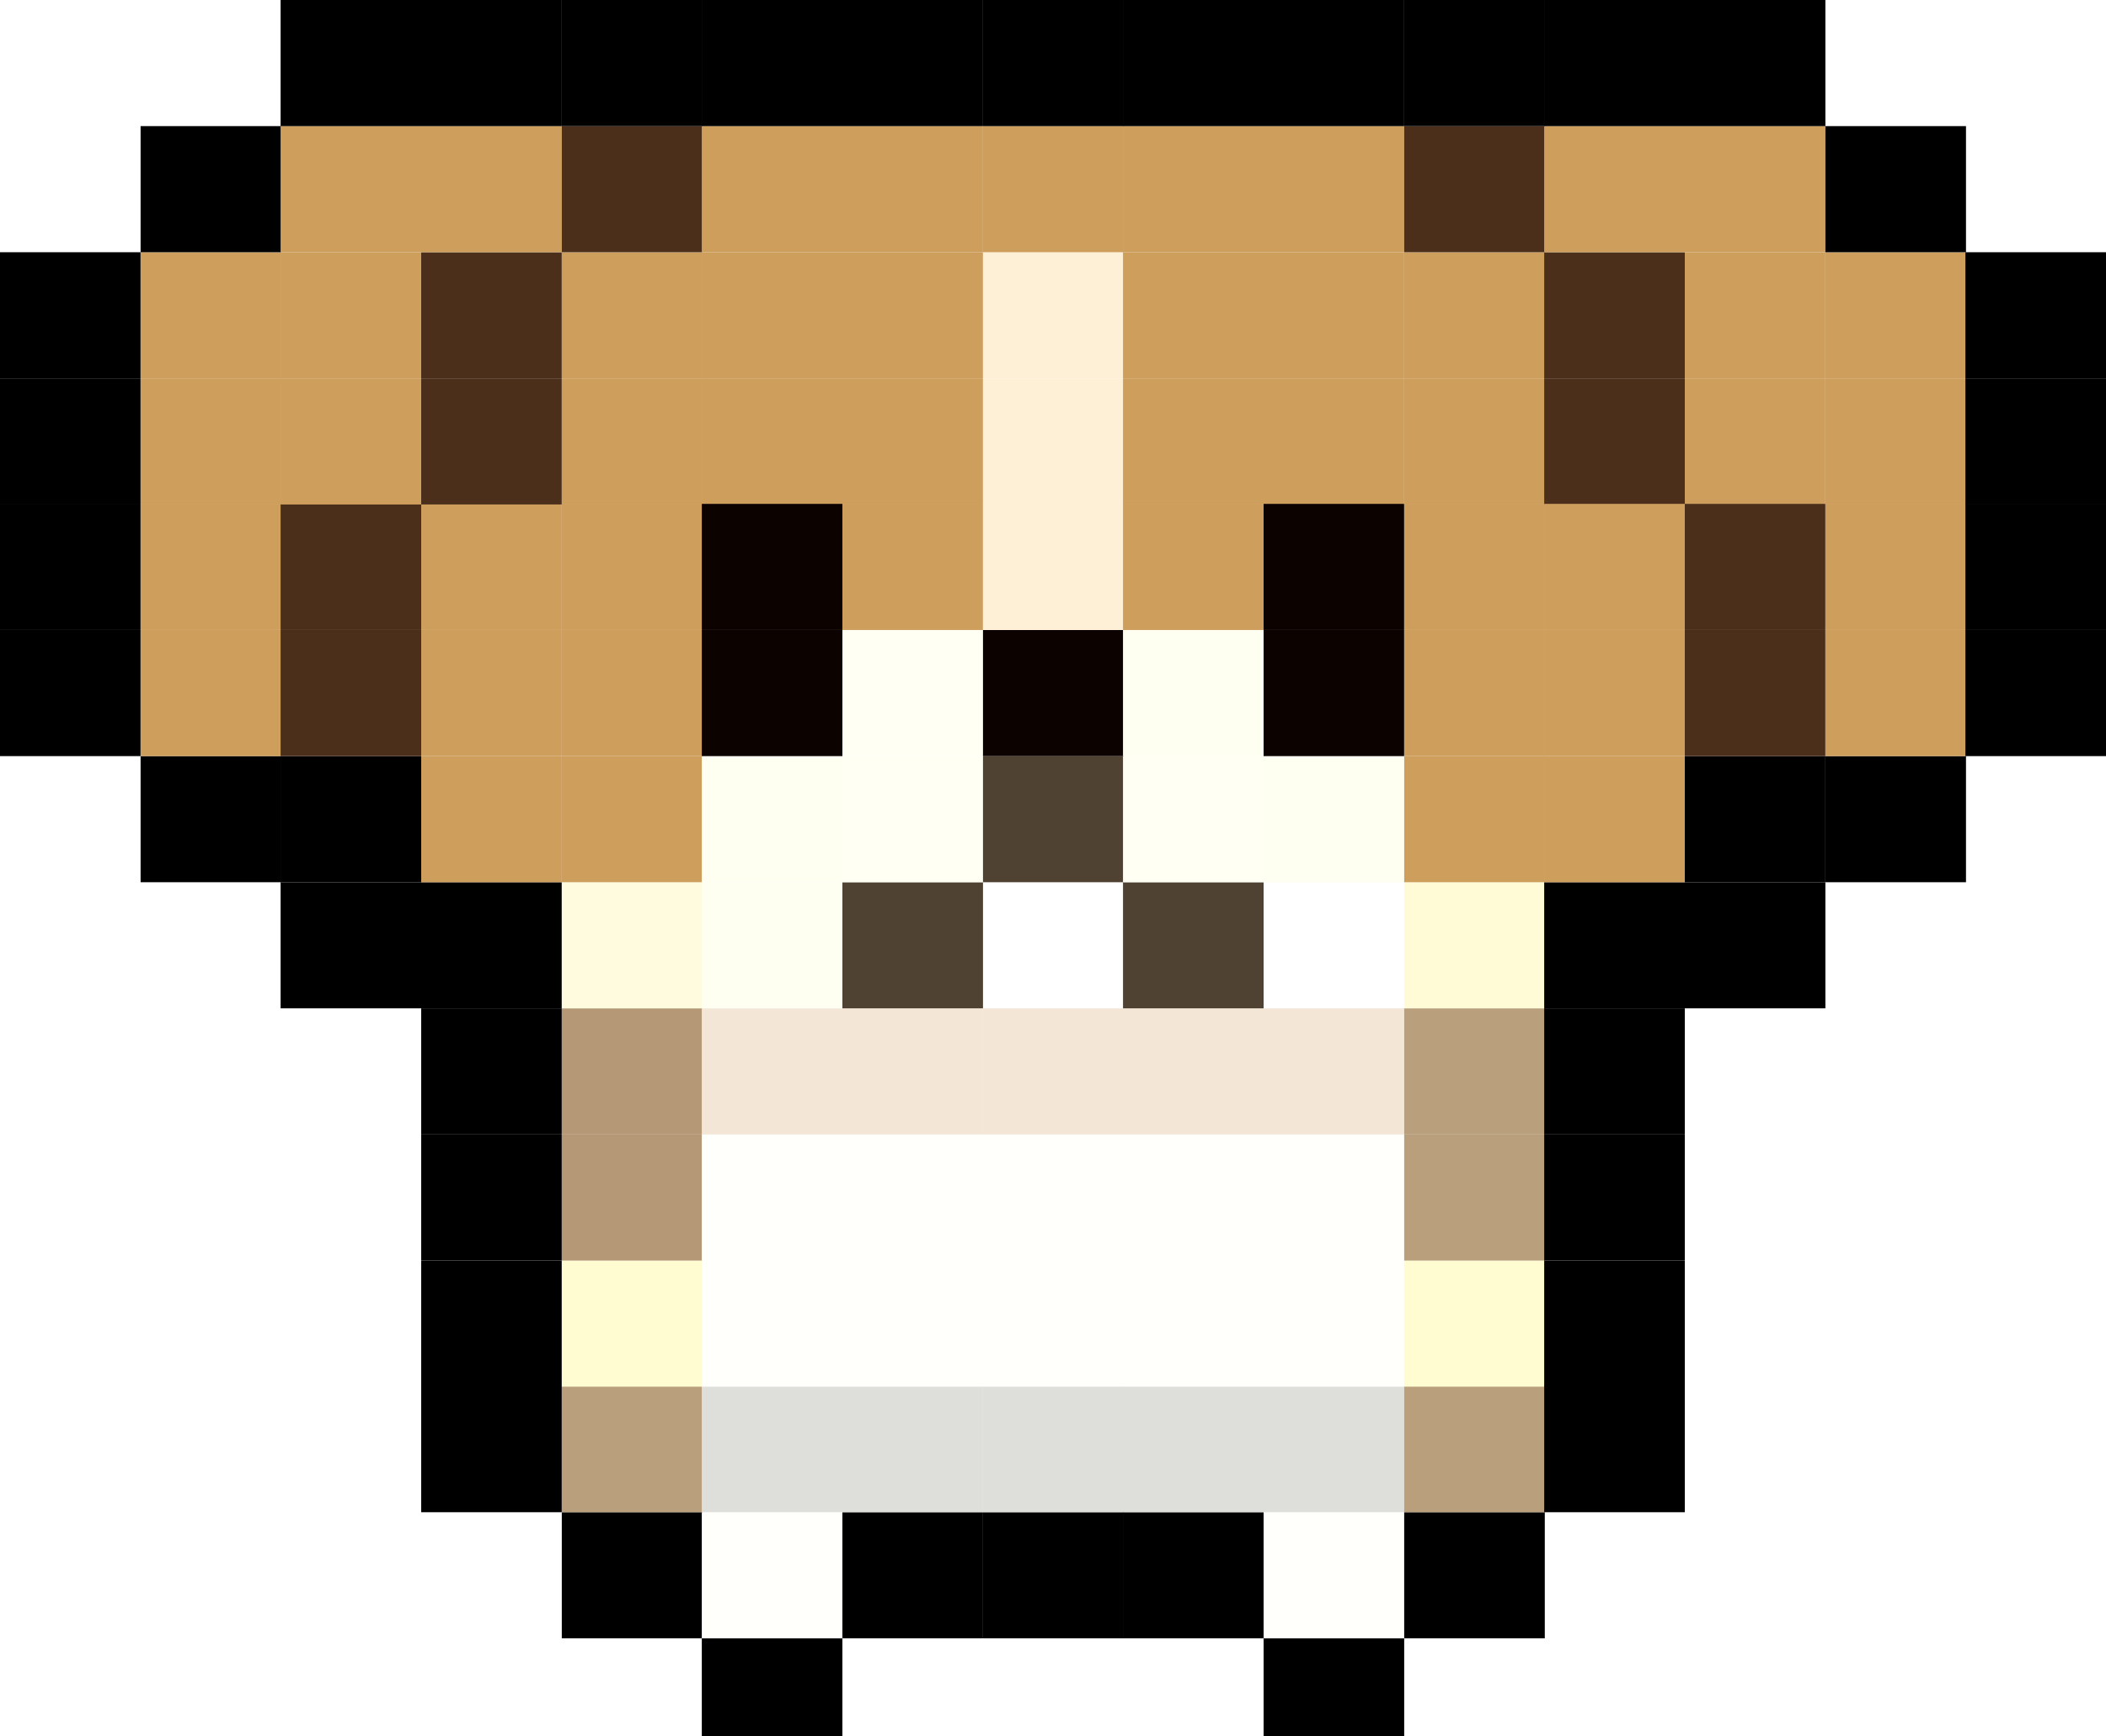
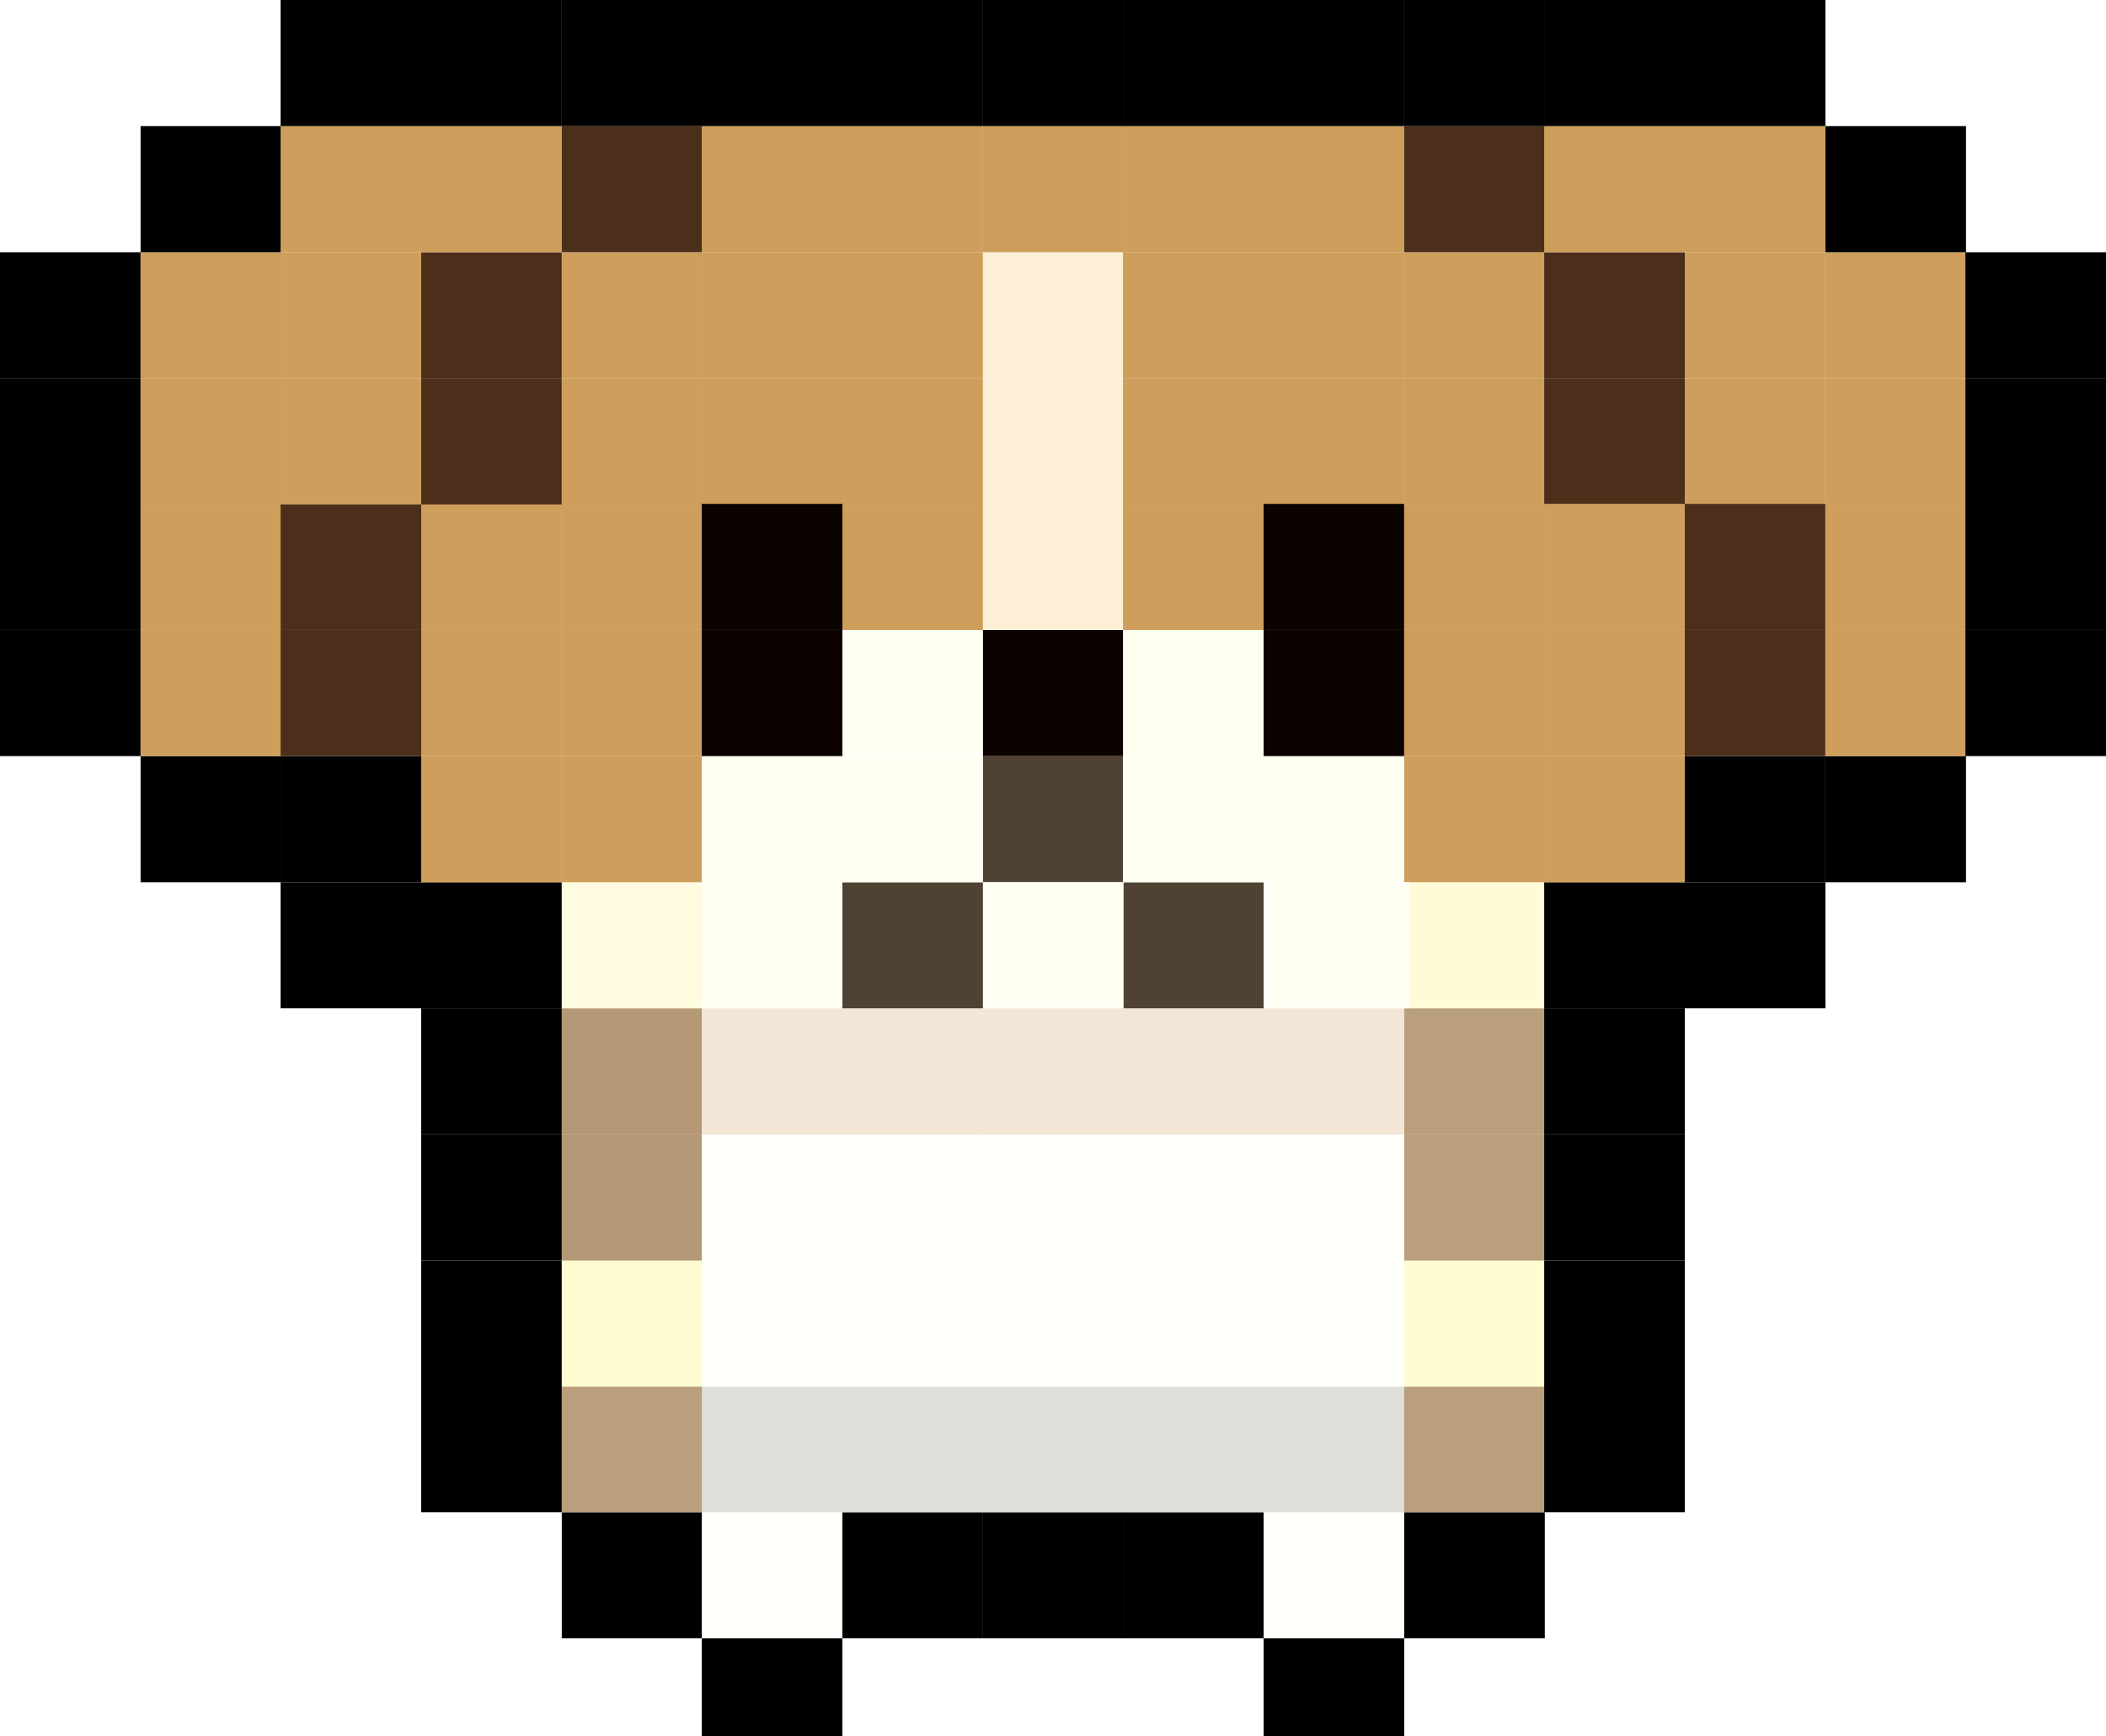
<svg xmlns="http://www.w3.org/2000/svg" version="1.1" id="Layer_1" x="0px" y="0px" viewBox="0 0 364 300" style="enable-background:new 0 0 364 300;" xml:space="preserve">
  <style type="text/css">
	.st0{fill:#CE9E5C;}
	.st1{fill:#4B2F1A;}
	.st2{fill:#B99F7C;}
	.st3{fill:#FFFCD1;}
	.st4{fill:#B59876;}
	.st5{fill:#FFFBDF;}
	.st6{fill:#FFFFFB;}
	.st7{fill:#DEDFDA;}
	.st8{fill:#F3E6D6;}
	.st9{fill:#FFFFF1;}
	.st10{fill:#0C0300;}
	.st11{fill:#4F4232;}
	.st12{fill:#FFFFF4;}
	.st13{fill:#FEF0D6;}
	.st14{fill:#FFFBD6;}
</style>
-   <g>
-     <path d="M0,108.9h24.3v21.8H0V108.9z" />
-     <path d="M0,87.1h24.3v21.8H0V87.1z" />
-     <path d="M0,65.4h24.3v21.8H0V65.4z" />
-     <path d="M0,43.6h24.3v21.8H0V43.6z" />
-     <path d="M24.3,130.7h24.3v21.8H24.3V130.7z" />
-     <path class="st0" d="M24.3,108.9h24.3v21.8H24.3V108.9z" />
-     <path class="st0" d="M24.3,87.1h24.3v21.8H24.3V87.1z" />
-     <path class="st0" d="M24.3,65.4h24.3v21.8H24.3V65.4z" />
-     <path class="st0" d="M24.3,43.6h24.3v21.8H24.3V43.6z" />
-     <path d="M24.3,21.8h24.3v21.8H24.3V21.8z" />
-     <path d="M48.5,152.5h24.3v21.8H48.5V152.5z" />
-     <path d="M48.5,130.7h24.3v21.8H48.5V130.7z" />
-     <path class="st1" d="M48.5,108.9h24.3v21.8H48.5V108.9z" />
-     <path class="st1" d="M48.5,87.1h24.3v21.8H48.5V87.1z" />
-     <path class="st0" d="M48.5,65.4h24.3v21.8H48.5V65.4z" />
-     <path class="st0" d="M48.5,43.6h24.3v21.8H48.5V43.6z" />
-     <path class="st0" d="M48.5,21.8h24.3v21.8H48.5V21.8z" />
-     <path d="M48.5,0h24.3v21.8H48.5V0z" />
-     <path d="M72.8,239.6h24.3v21.8H72.8V239.6z" />
-     <path d="M72.8,217.9h24.3v21.8H72.8V217.9z" />
-     <path d="M72.8,196.1h24.3v21.8H72.8V196.1z" />
-     <path d="M72.8,174.3h24.3v21.8H72.8V174.3z" />
-     <path d="M72.8,152.5h24.3v21.8H72.8V152.5z" />
-     <path class="st0" d="M72.8,130.7h24.3v21.8H72.8V130.7z" />
-     <path class="st0" d="M72.8,108.9h24.3v21.8H72.8V108.9z" />
-     <path class="st0" d="M72.8,87.1h24.3v21.8H72.8V87.1z" />
-     <path class="st1" d="M72.8,65.4h24.3v21.8H72.8V65.4z" />
-     <path class="st1" d="M72.8,43.6h24.3v21.8H72.8V43.6z" />
-     <path class="st0" d="M72.8,21.8h24.3v21.8H72.8V21.8z" />
-     <path d="M72.8,0h24.3v21.8H72.8V0z" />
-     <path class="st0" d="M97.1,43.6h24.3v21.8H97.1V43.6z" />
-     <path class="st1" d="M97.1,21.8h24.3v21.8H97.1V21.8z" />
-     <path d="M97.1,0h24.3v21.8H97.1V0z" />
-     <path d="M97.1,261.4h24.3v21.8H97.1V261.4z" />
-     <path class="st2" d="M97.1,239.6h24.3v21.8H97.1V239.6z" />
-     <path class="st3" d="M97.1,217.9h24.3v21.8H97.1V217.9z" />
-     <path class="st4" d="M97.1,196.1h24.3v21.8H97.1V196.1z" />
-     <path class="st4" d="M97.1,174.3h24.3v21.8H97.1V174.3z" />
-     <path class="st5" d="M97.1,152.5h24.3v21.8H97.1V152.5z" />
-     <path class="st0" d="M97.1,130.7h24.3v21.8H97.1V130.7z" />
-     <path class="st0" d="M97.1,108.9h24.3v21.8H97.1V108.9z" />
-     <path class="st0" d="M97.1,87.1h24.3v21.8H97.1V87.1z" />
-     <path class="st0" d="M97.1,65.4h24.3v21.8H97.1V65.4z" />
-     <path class="st0" d="M121.3,65.4h24.3v21.8h-24.3V65.4z" />
-     <path class="st0" d="M121.3,43.6h24.3v21.8h-24.3V43.6z" />
-     <path class="st0" d="M121.3,21.8h24.3v21.8h-24.3V21.8z" />
-     <path d="M121.3,0h24.3v21.8h-24.3V0z" />
-     <path d="M121.3,283.2h24.3V305h-24.3V283.2z" />
-     <path class="st6" d="M121.3,261.4h24.3v21.8h-24.3V261.4z" />
-     <path class="st7" d="M121.3,239.6h24.3v21.8h-24.3V239.6z" />
-     <path class="st6" d="M121.3,217.9h24.3v21.8h-24.3V217.9z" />
-     <path class="st6" d="M121.3,196.1h24.3v21.8h-24.3V196.1z" />
-     <path class="st8" d="M121.3,174.3h24.3v21.8h-24.3V174.3z" />
-     <path class="st9" d="M121.3,152.5h24.3v21.8h-24.3V152.5z" />
-     <path class="st9" d="M121.3,130.7h24.3v21.8h-24.3V130.7z" />
-     <path class="st10" d="M121.3,108.9h24.3v21.8h-24.3V108.9z" />
-     <path class="st10" d="M121.3,87.1h24.3v21.8h-24.3V87.1z" />
-     <path class="st0" d="M145.6,65.4h24.3v21.8h-24.3V65.4z" />
-     <path class="st0" d="M145.6,43.6h24.3v21.8h-24.3V43.6z" />
-     <path class="st0" d="M145.6,21.8h24.3v21.8h-24.3V21.8z" />
-     <path d="M145.6,0h24.3v21.8h-24.3V0z" />
-     <path d="M145.6,261.4h24.3v21.8h-24.3V261.4z" />
-     <path class="st7" d="M145.6,239.6h24.3v21.8h-24.3V239.6z" />
-     <path class="st6" d="M145.6,217.9h24.3v21.8h-24.3V217.9z" />
-     <path class="st6" d="M145.6,196.1h24.3v21.8h-24.3V196.1z" />
-     <path class="st8" d="M145.6,174.3h24.3v21.8h-24.3V174.3z" />
-     <path class="st11" d="M145.6,152.5h24.3v21.8h-24.3V152.5z" />
-     <path class="st12" d="M145.6,130.7h24.3v21.8h-24.3V130.7z" />
-     <path class="st12" d="M145.6,108.9h24.3v21.8h-24.3V108.9z" />
-     <path class="st0" d="M145.6,87.1h24.3v21.8h-24.3V87.1z" />
-     <path class="st13" d="M169.9,65.4h24.3v21.8h-24.3V65.4z" />
-     <path class="st13" d="M169.9,43.6h24.3v21.8h-24.3V43.6z" />
-     <path class="st0" d="M169.9,21.8h24.3v21.8h-24.3V21.8z" />
-     <path d="M169.9,0h24.3v21.8h-24.3V0z" />
-     <path d="M169.9,261.4h24.3v21.8h-24.3V261.4z" />
-     <path class="st7" d="M169.9,239.6h24.3v21.8h-24.3V239.6z" />
-     <path class="st6" d="M169.9,217.9h24.3v21.8h-24.3V217.9z" />
-     <path class="st6" d="M169.9,196.1h24.3v21.8h-24.3V196.1z" />
-     <path class="st8" d="M169.9,174.3h24.3v21.8h-24.3V174.3z" />
-     <path class="st11" d="M169.9,130.7h24.3v21.8h-24.3V130.7z" />
-     <path class="st10" d="M169.9,108.9h24.3v21.8h-24.3V108.9z" />
-     <path class="st13" d="M169.9,87.1h24.3v21.8h-24.3V87.1z" />
-     <path class="st0" d="M194.1,65.4h24.3v21.8h-24.3V65.4z" />
-     <path class="st0" d="M194.1,43.6h24.3v21.8h-24.3V43.6z" />
-     <path class="st0" d="M194.1,21.8h24.3v21.8h-24.3V21.8z" />
-     <path d="M194.1,0h24.3v21.8h-24.3V0z" />
-     <path d="M194.1,261.4h24.3v21.8h-24.3V261.4z" />
-     <path class="st7" d="M194.1,239.6h24.3v21.8h-24.3V239.6z" />
-     <path class="st6" d="M194.1,217.9h24.3v21.8h-24.3V217.9z" />
-     <path class="st6" d="M194.1,196.1h24.3v21.8h-24.3V196.1z" />
-     <path class="st8" d="M194.1,174.3h24.3v21.8h-24.3V174.3z" />
-     <path class="st11" d="M194.1,152.5h24.3v21.8h-24.3V152.5z" />
-     <path class="st12" d="M194.1,130.7h24.3v21.8h-24.3V130.7z" />
-     <path class="st9" d="M194.1,108.9h24.3v21.8h-24.3V108.9z" />
-     <path class="st0" d="M194.1,87.1h24.3v21.8h-24.3V87.1z" />
-     <path class="st0" d="M218.4,65.4h24.3v21.8h-24.3V65.4z" />
-     <path class="st0" d="M218.4,43.6h24.3v21.8h-24.3V43.6z" />
-     <path class="st0" d="M218.4,21.8h24.3v21.8h-24.3V21.8z" />
-     <path d="M218.4,0h24.3v21.8h-24.3V0z" />
-     <path d="M218.4,283.2h24.3V305h-24.3V283.2z" />
-     <path class="st6" d="M218.4,261.4h24.3v21.8h-24.3V261.4z" />
-     <path class="st7" d="M218.4,239.6h24.3v21.8h-24.3V239.6z" />
-     <path class="st6" d="M218.4,217.9h24.3v21.8h-24.3V217.9z" />
-     <path class="st6" d="M218.4,196.1h24.3v21.8h-24.3V196.1z" />
-     <path class="st8" d="M218.4,174.3h24.3v21.8h-24.3V174.3z" />
-     <path class="st9" d="M218.4,130.7h24.3v21.8h-24.3V130.7z" />
-     <path class="st10" d="M218.4,108.9h24.3v21.8h-24.3V108.9z" />
-     <path class="st10" d="M218.4,87.1h24.3v21.8h-24.3V87.1z" />
-     <path class="st0" d="M242.7,65.4h24.3v21.8h-24.3V65.4z" />
-     <path class="st0" d="M242.7,43.6h24.3v21.8h-24.3V43.6z" />
-     <path class="st1" d="M242.7,21.8h24.3v21.8h-24.3V21.8z" />
-     <path d="M242.7,0h24.3v21.8h-24.3V0z" />
-     <path d="M242.7,261.4h24.3v21.8h-24.3V261.4z" />
-     <path class="st2" d="M242.7,239.6h24.3v21.8h-24.3V239.6z" />
-     <path class="st3" d="M242.7,217.9h24.3v21.8h-24.3V217.9z" />
-     <path class="st2" d="M242.7,196.1h24.3v21.8h-24.3V196.1z" />
-     <path class="st2" d="M242.7,174.3h24.3v21.8h-24.3V174.3z" />
-     <path class="st14" d="M242.7,152.5h24.3v21.8h-24.3V152.5z" />
-     <path class="st0" d="M242.7,130.7h24.3v21.8h-24.3V130.7z" />
-     <path class="st0" d="M242.7,108.9h24.3v21.8h-24.3V108.9z" />
-     <path class="st0" d="M242.7,87.1h24.3v21.8h-24.3V87.1z" />
-     <path class="st1" d="M266.9,65.4h24.3v21.8h-24.3V65.4z" />
-     <path class="st1" d="M266.9,43.6h24.3v21.8h-24.3V43.6z" />
-     <path class="st0" d="M266.9,21.8h24.3v21.8h-24.3V21.8z" />
-     <path d="M266.9,0h24.3v21.8h-24.3V0z" />
-     <path d="M266.9,239.6h24.3v21.8h-24.3V239.6z" />
-     <path d="M266.9,217.9h24.3v21.8h-24.3V217.9z" />
-     <path d="M266.9,196.1h24.3v21.8h-24.3V196.1z" />
-     <path d="M266.9,174.3h24.3v21.8h-24.3V174.3z" />
-     <path d="M266.9,152.5h24.3v21.8h-24.3V152.5z" />
-     <path class="st0" d="M266.9,130.7h24.3v21.8h-24.3V130.7z" />
-     <path class="st0" d="M266.9,108.9h24.3v21.8h-24.3V108.9z" />
-     <path class="st0" d="M266.9,87.1h24.3v21.8h-24.3V87.1z" />
-     <path class="st0" d="M291.2,65.4h24.3v21.8h-24.3V65.4z" />
-     <path class="st0" d="M291.2,43.6h24.3v21.8h-24.3V43.6z" />
-     <path class="st0" d="M291.2,21.8h24.3v21.8h-24.3V21.8z" />
-     <path d="M291.2,0h24.3v21.8h-24.3V0z" />
-     <path d="M291.2,152.5h24.3v21.8h-24.3V152.5z" />
-     <path d="M291.2,130.7h24.3v21.8h-24.3V130.7z" />
-     <path class="st1" d="M291.2,108.9h24.3v21.8h-24.3V108.9z" />
-     <path class="st1" d="M291.2,87.1h24.3v21.8h-24.3V87.1z" />
-     <path class="st0" d="M315.5,65.4h24.3v21.8h-24.3V65.4z" />
-     <path class="st0" d="M315.5,43.6h24.3v21.8h-24.3V43.6z" />
-     <path d="M315.5,21.8h24.3v21.8h-24.3V21.8z" />
-     <path d="M315.5,130.7h24.3v21.8h-24.3V130.7z" />
-     <path class="st0" d="M315.5,108.9h24.3v21.8h-24.3V108.9z" />
-     <path class="st0" d="M315.5,87.1h24.3v21.8h-24.3V87.1z" />
-     <path d="M339.7,65.4H364v21.8h-24.3V65.4z" />
-     <path d="M339.7,43.6H364v21.8h-24.3V43.6z" />
-     <path d="M339.7,108.9H364v21.8h-24.3V108.9z" />
-     <path d="M339.7,87.1H364v21.8h-24.3V87.1z" />
-   </g>
+   <path d="M0,108.9h24.3v21.8H0V108.9z" />
+   <path d="M0,87.1h24.3v21.8H0V87.1z" />
+   <path d="M0,65.4h24.3v21.8H0V65.4z" />
+   <path d="M0,43.6h24.3v21.8H0V43.6z" />
+   <path d="M24.3,130.7h24.3v21.8H24.3V130.7z" />
+   <path class="st0" d="M24.3,108.9h24.3v21.8H24.3V108.9z" />
+   <path class="st0" d="M24.3,87.1h24.3v21.8H24.3V87.1z" />
+   <path class="st0" d="M24.3,65.4h24.3v21.8H24.3V65.4z" />
+   <path class="st0" d="M24.3,43.6h24.3v21.8H24.3V43.6z" />
+   <path d="M24.3,21.8h24.3v21.8H24.3V21.8z" />
+   <path d="M48.5,152.5h24.3v21.8H48.5V152.5z" />
+   <path d="M48.5,130.7h24.3v21.8H48.5V130.7z" />
+   <path class="st1" d="M48.5,108.9h24.3v21.8H48.5V108.9z" />
+   <path class="st1" d="M48.5,87.1h24.3v21.8H48.5V87.1z" />
+   <path class="st0" d="M48.5,65.4h24.3v21.8H48.5V65.4z" />
+   <path class="st0" d="M48.5,43.6h24.3v21.8H48.5V43.6z" />
+   <path class="st0" d="M48.5,21.8h24.3v21.8H48.5V21.8z" />
+   <path d="M48.5,0h24.3v21.8H48.5V0z" />
+   <path d="M72.8,239.6h24.3v21.8H72.8V239.6z" />
+   <path d="M72.8,217.9h24.3v21.8H72.8V217.9z" />
+   <path d="M72.8,196.1h24.3v21.8H72.8V196.1z" />
+   <path d="M72.8,174.3h24.3v21.8H72.8V174.3z" />
+   <path d="M72.8,152.5h24.3v21.8H72.8V152.5z" />
+   <path class="st0" d="M72.8,130.7h24.3v21.8H72.8V130.7z" />
+   <path class="st0" d="M72.8,108.9h24.3v21.8H72.8V108.9z" />
+   <path class="st0" d="M72.8,87.1h24.3v21.8H72.8V87.1z" />
+   <path class="st1" d="M72.8,65.4h24.3v21.8H72.8V65.4z" />
+   <path class="st1" d="M72.8,43.6h24.3v21.8H72.8V43.6z" />
+   <path class="st0" d="M72.8,21.8h24.3v21.8H72.8V21.8z" />
+   <path d="M72.8,0h24.3v21.8H72.8V0z" />
+   <path class="st0" d="M97.1,43.6h24.3v21.8H97.1V43.6z" />
+   <path class="st1" d="M97.1,21.8h24.3v21.8H97.1V21.8z" />
+   <path d="M97.1,0h24.3v21.8H97.1V0z" />
+   <path d="M97.1,261.4h24.3v21.8H97.1V261.4z" />
+   <path class="st2" d="M97.1,239.6h24.3v21.8H97.1V239.6z" />
+   <path class="st3" d="M97.1,217.9h24.3v21.8H97.1V217.9z" />
+   <path class="st4" d="M97.1,196.1h24.3v21.8H97.1V196.1z" />
+   <path class="st4" d="M97.1,174.3h24.3v21.8H97.1V174.3z" />
+   <path class="st5" d="M97.1,152.5h24.3v21.8H97.1V152.5z" />
+   <path class="st0" d="M97.1,130.7h24.3v21.8H97.1V130.7z" />
+   <path class="st0" d="M97.1,108.9h24.3v21.8H97.1V108.9z" />
+   <path class="st0" d="M97.1,87.1h24.3v21.8H97.1V87.1z" />
+   <path class="st0" d="M97.1,65.4h24.3v21.8H97.1V65.4z" />
+   <path class="st0" d="M121.3,65.4h24.3v21.8h-24.3V65.4z" />
+   <path class="st0" d="M121.3,43.6h24.3v21.8h-24.3V43.6z" />
+   <path class="st0" d="M121.3,21.8h24.3v21.8h-24.3V21.8z" />
+   <path d="M121.3,0h24.3v21.8h-24.3V0z" />
+   <path d="M121.3,283.2h24.3V305h-24.3V283.2z" />
+   <path class="st6" d="M121.3,261.4h24.3v21.8h-24.3V261.4z" />
+   <path class="st7" d="M121.3,239.6h24.3v21.8h-24.3V239.6z" />
+   <path class="st6" d="M121.3,217.9h24.3v21.8h-24.3V217.9z" />
+   <path class="st6" d="M121.3,196.1h24.3v21.8h-24.3V196.1z" />
+   <path class="st8" d="M121.3,174.3h24.3v21.8h-24.3V174.3z" />
+   <path class="st9" d="M121.3,152.5h24.3v21.8h-24.3V152.5z" />
+   <path class="st9" d="M121.3,130.7h24.3v21.8h-24.3V130.7z" />
+   <path class="st10" d="M121.3,108.9h24.3v21.8h-24.3V108.9z" />
+   <path class="st10" d="M121.3,87.1h24.3v21.8h-24.3V87.1z" />
+   <path class="st0" d="M145.6,65.4h24.3v21.8h-24.3V65.4z" />
+   <path class="st0" d="M145.6,43.6h24.3v21.8h-24.3V43.6z" />
+   <path class="st0" d="M145.6,21.8h24.3v21.8h-24.3V21.8z" />
+   <path d="M145.6,0h24.3v21.8h-24.3V0z" />
+   <path d="M145.6,261.4h24.3v21.8h-24.3V261.4z" />
+   <path class="st7" d="M145.6,239.6h24.3v21.8h-24.3V239.6z" />
+   <path class="st6" d="M145.6,217.9h24.3v21.8h-24.3V217.9z" />
+   <path class="st6" d="M145.6,196.1h24.3v21.8h-24.3V196.1z" />
+   <path class="st8" d="M145.6,174.3h24.3v21.8h-24.3V174.3z" />
+   <path class="st11" d="M145.6,152.5h24.3v21.8h-24.3V152.5z" />
+   <path class="st12" d="M145.6,130.7h24.3v21.8h-24.3V130.7z" />
+   <path class="st12" d="M145.6,108.9h24.3v21.8h-24.3V108.9z" />
+   <path class="st0" d="M145.6,87.1h24.3v21.8h-24.3V87.1z" />
+   <path class="st13" d="M169.9,65.4h24.3v21.8h-24.3V65.4z" />
+   <path class="st13" d="M169.9,43.6h24.3v21.8h-24.3V43.6z" />
+   <path class="st0" d="M169.9,21.8h24.3v21.8h-24.3V21.8z" />
+   <path d="M169.9,0h24.3v21.8h-24.3V0z" />
+   <path d="M169.9,261.4h24.3v21.8h-24.3V261.4z" />
+   <path class="st7" d="M169.9,239.6h24.3v21.8h-24.3V239.6z" />
+   <path class="st6" d="M169.9,217.9h24.3v21.8h-24.3V217.9z" />
+   <path class="st6" d="M169.9,196.1h24.3v21.8h-24.3V196.1z" />
+   <path class="st8" d="M169.9,174.3h24.3v21.8h-24.3V174.3z" />
+   <path class="st11" d="M169.9,130.7h24.3v21.8h-24.3V130.7z" />
+   <path class="st10" d="M169.9,108.9h24.3v21.8h-24.3V108.9z" />
+   <path class="st13" d="M169.9,87.1h24.3v21.8h-24.3V87.1z" />
+   <path class="st0" d="M194.1,65.4h24.3v21.8h-24.3V65.4z" />
+   <path class="st0" d="M194.1,43.6h24.3v21.8h-24.3V43.6z" />
+   <path class="st0" d="M194.1,21.8h24.3v21.8h-24.3V21.8z" />
+   <path d="M194.1,0h24.3v21.8h-24.3V0z" />
+   <path d="M194.1,261.4h24.3v21.8h-24.3V261.4z" />
+   <path class="st7" d="M194.1,239.6h24.3v21.8h-24.3V239.6z" />
+   <path class="st6" d="M194.1,217.9h24.3v21.8h-24.3V217.9z" />
+   <path class="st6" d="M194.1,196.1h24.3v21.8h-24.3V196.1z" />
+   <path class="st8" d="M194.1,174.3h24.3v21.8h-24.3V174.3z" />
+   <path class="st11" d="M194.1,152.5h24.3v21.8h-24.3V152.5z" />
+   <path class="st12" d="M194.1,130.7h24.3v21.8h-24.3V130.7z" />
+   <path class="st9" d="M194.1,108.9h24.3v21.8h-24.3V108.9z" />
+   <path class="st0" d="M194.1,87.1h24.3v21.8h-24.3V87.1z" />
+   <path class="st0" d="M218.4,65.4h24.3v21.8h-24.3V65.4z" />
+   <path class="st0" d="M218.4,43.6h24.3v21.8h-24.3V43.6z" />
+   <path class="st0" d="M218.4,21.8h24.3v21.8h-24.3V21.8z" />
+   <path d="M218.4,0h24.3v21.8h-24.3V0z" />
+   <path d="M218.4,283.2h24.3V305h-24.3V283.2z" />
+   <path class="st6" d="M218.4,261.4h24.3v21.8h-24.3V261.4z" />
+   <path class="st7" d="M218.4,239.6h24.3v21.8h-24.3V239.6z" />
+   <path class="st6" d="M218.4,217.9h24.3v21.8h-24.3V217.9z" />
+   <path class="st6" d="M218.4,196.1h24.3v21.8h-24.3V196.1z" />
+   <path class="st8" d="M218.4,174.3h24.3v21.8h-24.3V174.3z" />
+   <path class="st9" d="M218.4,130.7h24.3v21.8h-24.3V130.7z" />
+   <path class="st10" d="M218.4,108.9h24.3v21.8h-24.3V108.9z" />
+   <path class="st10" d="M218.4,87.1h24.3v21.8h-24.3V87.1z" />
+   <path class="st0" d="M242.7,65.4H267v21.8h-24.3V65.4z" />
+   <path class="st0" d="M242.7,43.6H267v21.8h-24.3V43.6z" />
+   <path class="st1" d="M242.7,21.8H267v21.8h-24.3V21.8z" />
+   <path d="M242.7,0H267v21.8h-24.3V0z" />
+   <path d="M242.7,261.4H267v21.8h-24.3V261.4z" />
+   <path class="st2" d="M242.7,239.6H267v21.8h-24.3V239.6z" />
+   <path class="st3" d="M242.7,217.9H267v21.8h-24.3V217.9z" />
+   <path class="st2" d="M242.7,196.1H267v21.8h-24.3V196.1z" />
+   <path class="st2" d="M242.7,174.3H267v21.8h-24.3V174.3z" />
+   <path class="st14" d="M242.7,152.5H267v21.8h-24.3V152.5z" />
+   <path class="st0" d="M242.7,130.7H267v21.8h-24.3V130.7z" />
+   <path class="st0" d="M242.7,108.9H267v21.8h-24.3V108.9z" />
+   <path class="st0" d="M242.7,87.1H267v21.8h-24.3V87.1z" />
+   <path class="st1" d="M266.9,65.4h24.3v21.8h-24.3V65.4z" />
+   <path class="st1" d="M266.9,43.6h24.3v21.8h-24.3V43.6z" />
+   <path class="st0" d="M266.9,21.8h24.3v21.8h-24.3V21.8z" />
+   <path d="M266.9,0h24.3v21.8h-24.3V0z" />
+   <path d="M266.9,239.6h24.3v21.8h-24.3V239.6z" />
+   <path d="M266.9,217.9h24.3v21.8h-24.3V217.9z" />
+   <path d="M266.9,196.1h24.3v21.8h-24.3V196.1z" />
+   <path d="M266.9,174.3h24.3v21.8h-24.3V174.3z" />
+   <path d="M266.9,152.5h24.3v21.8h-24.3V152.5z" />
+   <path class="st0" d="M266.9,130.7h24.3v21.8h-24.3V130.7z" />
+   <path class="st0" d="M266.9,108.9h24.3v21.8h-24.3V108.9z" />
+   <path class="st0" d="M266.9,87.1h24.3v21.8h-24.3V87.1z" />
+   <path class="st0" d="M291.2,65.4h24.3v21.8h-24.3V65.4z" />
+   <path class="st0" d="M291.2,43.6h24.3v21.8h-24.3V43.6z" />
+   <path class="st0" d="M291.2,21.8h24.3v21.8h-24.3V21.8z" />
+   <path d="M291.2,0h24.3v21.8h-24.3V0z" />
+   <path d="M291.2,152.5h24.3v21.8h-24.3V152.5z" />
+   <path d="M291.2,130.7h24.3v21.8h-24.3V130.7z" />
+   <path class="st1" d="M291.2,108.9h24.3v21.8h-24.3V108.9z" />
+   <path class="st1" d="M291.2,87.1h24.3v21.8h-24.3V87.1z" />
+   <path class="st0" d="M315.5,65.4h24.3v21.8h-24.3V65.4z" />
+   <path class="st0" d="M315.5,43.6h24.3v21.8h-24.3V43.6z" />
+   <path d="M315.5,21.8h24.3v21.8h-24.3V21.8z" />
+   <path d="M315.5,130.7h24.3v21.8h-24.3V130.7z" />
+   <path class="st0" d="M315.5,108.9h24.3v21.8h-24.3V108.9z" />
+   <path class="st0" d="M315.5,87.1h24.3v21.8h-24.3V87.1z" />
+   <path d="M339.7,65.4H364v21.8h-24.3V65.4z" />
+   <path d="M339.7,43.6H364v21.8h-24.3V43.6z" />
+   <path d="M339.7,108.9H364v21.8h-24.3V108.9z" />
+   <path d="M339.7,87.1H364v21.8h-24.3V87.1z" />
+   <path class="st12" d="M169.9,152.5h24.3v21.8h-24.3V152.5z" />
+   <path class="st12" d="M219.4,152.5h24.3v21.8h-24.3V152.5z" />
</svg>
